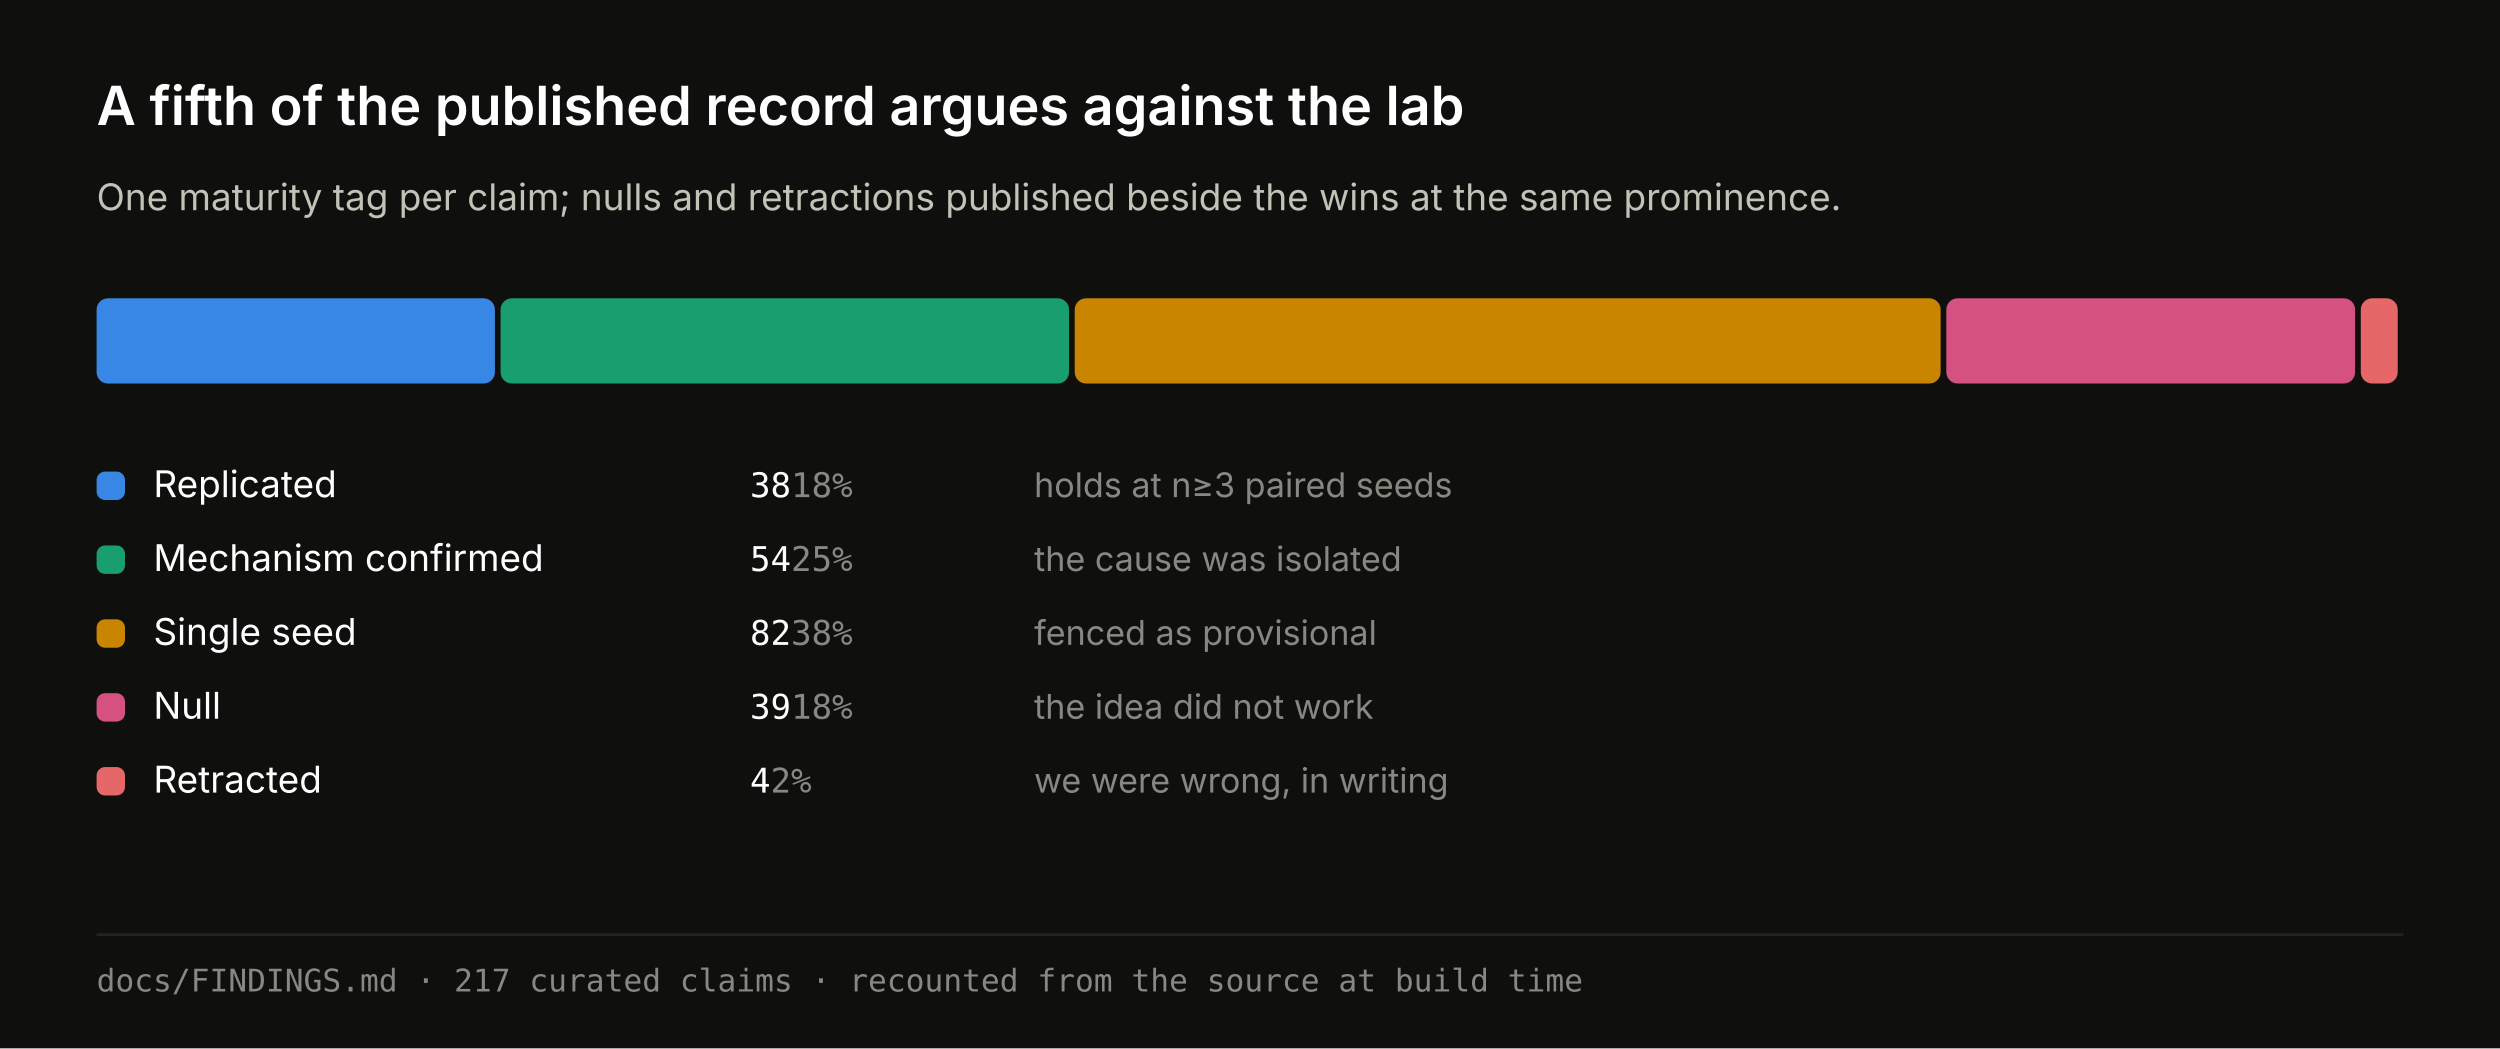
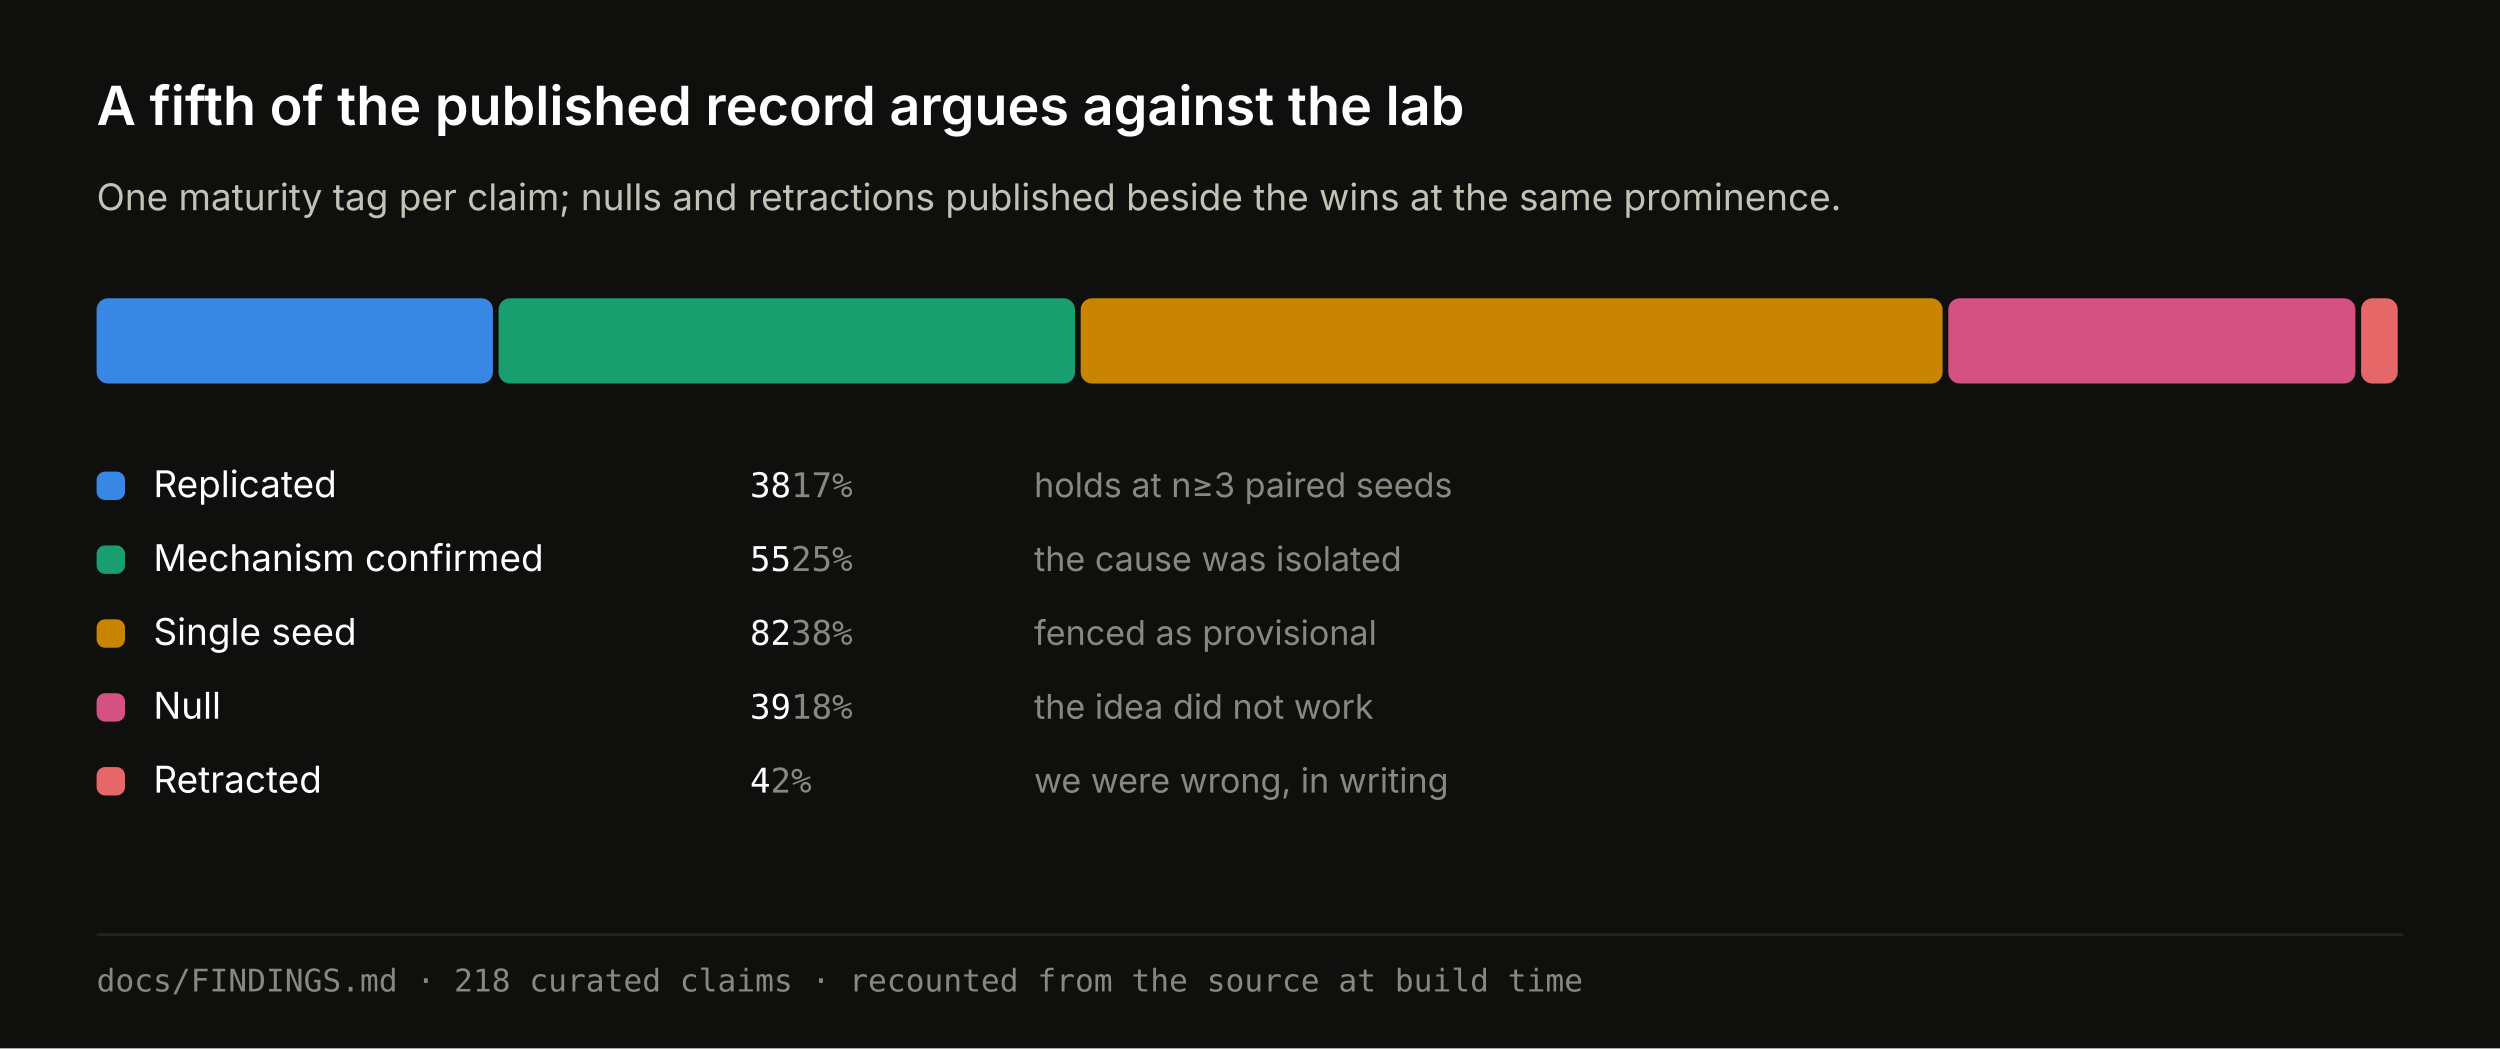
<svg xmlns="http://www.w3.org/2000/svg" width="880" height="369" viewBox="0 0 880 369" role="img">
  <rect width="880" height="369" fill="#0f0f0e" />
  <text x="34" y="44" font-family="Inter, -apple-system, BlinkMacSystemFont, 'Segoe UI', sans-serif" font-size="19" font-weight="600" fill="#ffffff">A fifth of the published record argues against the lab</text>
  <text x="34" y="74" font-family="Inter, -apple-system, BlinkMacSystemFont, 'Segoe UI', sans-serif" font-size="13" fill="#c3c2b7">One maturity tag per claim; nulls and retractions published beside the wins at the same prominence.</text>
-   <rect x="34.0" y="105" width="140.2" height="30" rx="4" fill="#3987e5" />
-   <rect x="176.2" y="105" width="200.1" height="30" rx="4" fill="#199e70" />
-   <rect x="378.3" y="105" width="304.8" height="30" rx="4" fill="#c98500" />
-   <rect x="685.1" y="105" width="143.9" height="30" rx="4" fill="#d55181" />
-   <rect x="831.0" y="105" width="13.0" height="30" rx="4" fill="#e66767" />
+   <rect x="34.0" y="105" width="139.5" height="30" rx="4" fill="#3987e5" />
+   <rect x="175.5" y="105" width="202.9" height="30" rx="4" fill="#199e70" />
+   <rect x="380.4" y="105" width="303.4" height="30" rx="4" fill="#c98500" />
+   <rect x="685.8" y="105" width="143.3" height="30" rx="4" fill="#d55181" />
+   <rect x="831.1" y="105" width="12.9" height="30" rx="4" fill="#e66767" />
  <rect x="34" y="166" width="10" height="10" rx="3" fill="#3987e5" />
  <text x="54" y="175" font-family="Inter, -apple-system, BlinkMacSystemFont, 'Segoe UI', sans-serif" font-size="13" fill="#ffffff">Replicated</text>
-   <text x="264" y="175" font-family="'JetBrains Mono', ui-monospace, SFMono-Regular, Menlo, monospace" font-size="12" fill="#ffffff">38<tspan fill="#898781">  18%</tspan>
+   <text x="264" y="175" font-family="'JetBrains Mono', ui-monospace, SFMono-Regular, Menlo, monospace" font-size="12" fill="#ffffff">38<tspan fill="#898781">  17%</tspan>
  </text>
  <text x="364" y="175" font-family="Inter, -apple-system, BlinkMacSystemFont, 'Segoe UI', sans-serif" font-size="12" fill="#898781">holds at n≥3 paired seeds</text>
  <rect x="34" y="192" width="10" height="10" rx="3" fill="#199e70" />
  <text x="54" y="201" font-family="Inter, -apple-system, BlinkMacSystemFont, 'Segoe UI', sans-serif" font-size="13" fill="#ffffff">Mechanism confirmed</text>
-   <text x="264" y="201" font-family="'JetBrains Mono', ui-monospace, SFMono-Regular, Menlo, monospace" font-size="12" fill="#ffffff">54<tspan fill="#898781">  25%</tspan>
+   <text x="264" y="201" font-family="'JetBrains Mono', ui-monospace, SFMono-Regular, Menlo, monospace" font-size="12" fill="#ffffff">55<tspan fill="#898781">  25%</tspan>
  </text>
  <text x="364" y="201" font-family="Inter, -apple-system, BlinkMacSystemFont, 'Segoe UI', sans-serif" font-size="12" fill="#898781">the cause was isolated</text>
  <rect x="34" y="218" width="10" height="10" rx="3" fill="#c98500" />
  <text x="54" y="227" font-family="Inter, -apple-system, BlinkMacSystemFont, 'Segoe UI', sans-serif" font-size="13" fill="#ffffff">Single seed</text>
  <text x="264" y="227" font-family="'JetBrains Mono', ui-monospace, SFMono-Regular, Menlo, monospace" font-size="12" fill="#ffffff">82<tspan fill="#898781">  38%</tspan>
  </text>
  <text x="364" y="227" font-family="Inter, -apple-system, BlinkMacSystemFont, 'Segoe UI', sans-serif" font-size="12" fill="#898781">fenced as provisional</text>
  <rect x="34" y="244" width="10" height="10" rx="3" fill="#d55181" />
  <text x="54" y="253" font-family="Inter, -apple-system, BlinkMacSystemFont, 'Segoe UI', sans-serif" font-size="13" fill="#ffffff">Null</text>
  <text x="264" y="253" font-family="'JetBrains Mono', ui-monospace, SFMono-Regular, Menlo, monospace" font-size="12" fill="#ffffff">39<tspan fill="#898781">  18%</tspan>
  </text>
  <text x="364" y="253" font-family="Inter, -apple-system, BlinkMacSystemFont, 'Segoe UI', sans-serif" font-size="12" fill="#898781">the idea did not work</text>
  <rect x="34" y="270" width="10" height="10" rx="3" fill="#e66767" />
  <text x="54" y="279" font-family="Inter, -apple-system, BlinkMacSystemFont, 'Segoe UI', sans-serif" font-size="13" fill="#ffffff">Retracted</text>
  <text x="264" y="279" font-family="'JetBrains Mono', ui-monospace, SFMono-Regular, Menlo, monospace" font-size="12" fill="#ffffff">4<tspan fill="#898781">  2%</tspan>
  </text>
  <text x="364" y="279" font-family="Inter, -apple-system, BlinkMacSystemFont, 'Segoe UI', sans-serif" font-size="12" fill="#898781">we were wrong, in writing</text>
  <line x1="34" y1="329" x2="846" y2="329" stroke="#232321" stroke-width="1" />
-   <text x="34" y="349" font-family="'JetBrains Mono', ui-monospace, SFMono-Regular, Menlo, monospace" font-size="11" fill="#898781">docs/FINDINGS.md · 217 curated claims · recounted from the source at build time</text>
+   <text x="34" y="349" font-family="'JetBrains Mono', ui-monospace, SFMono-Regular, Menlo, monospace" font-size="11" fill="#898781">docs/FINDINGS.md · 218 curated claims · recounted from the source at build time</text>
</svg>
